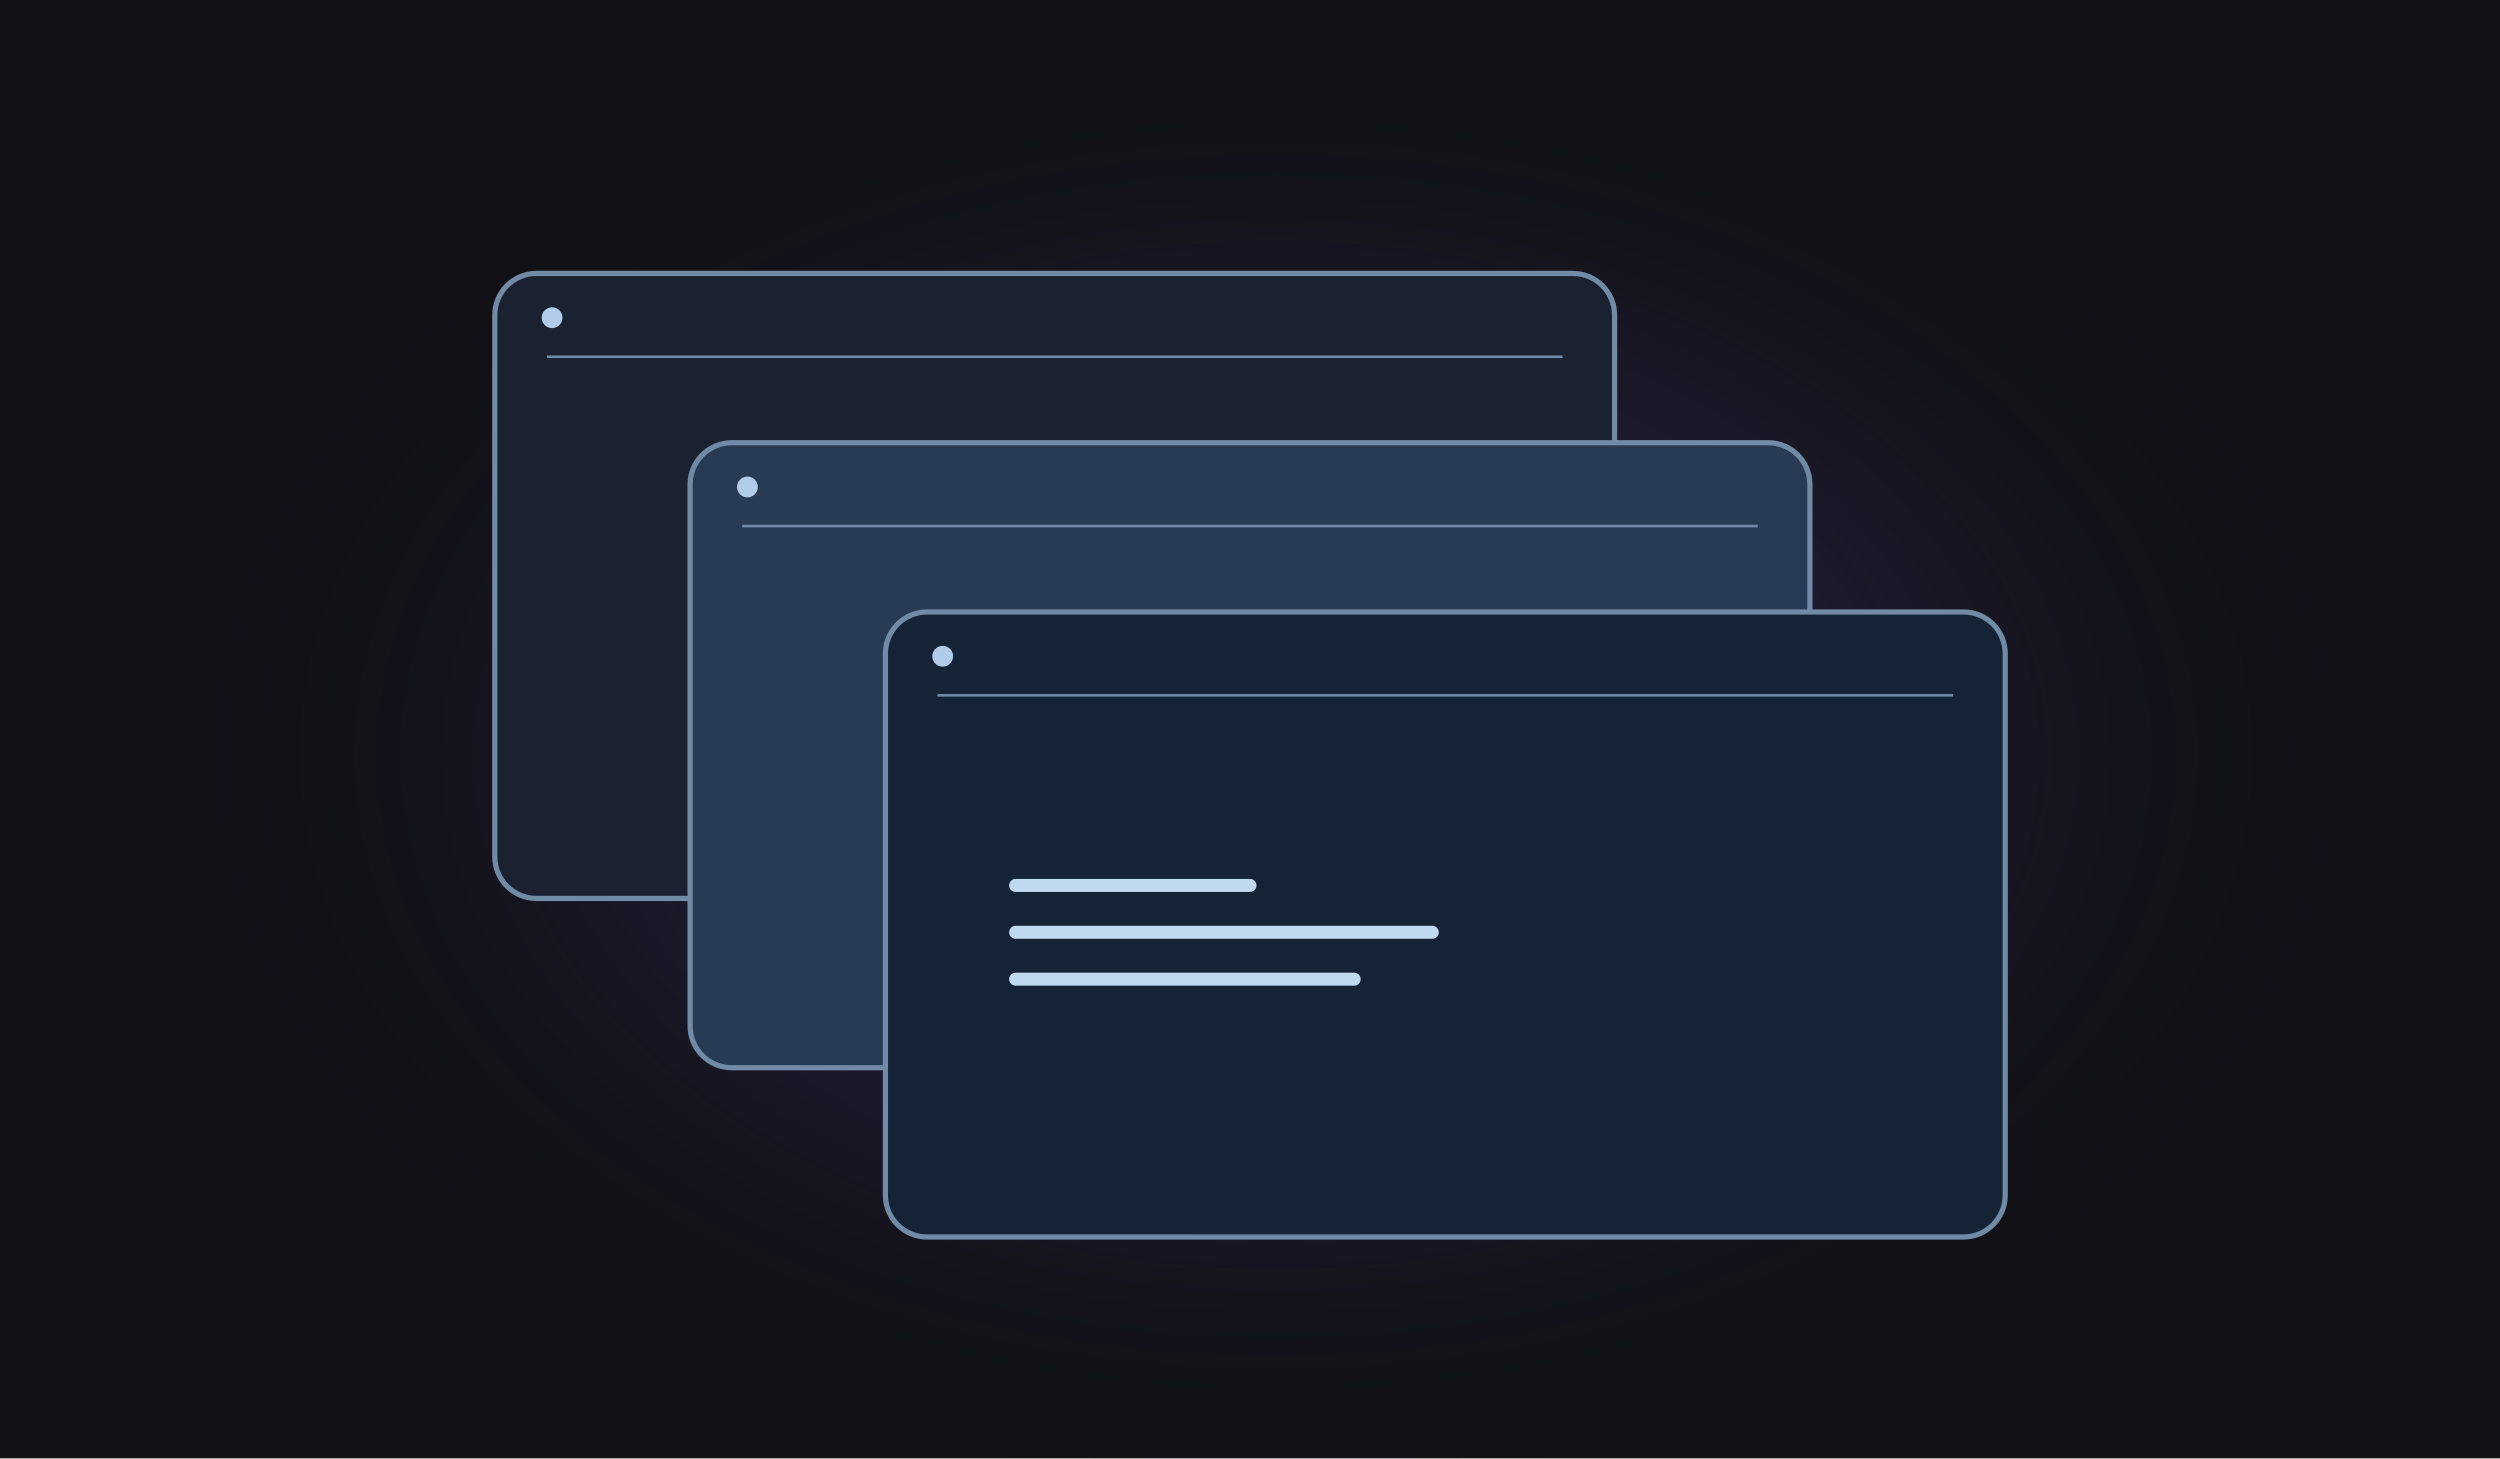
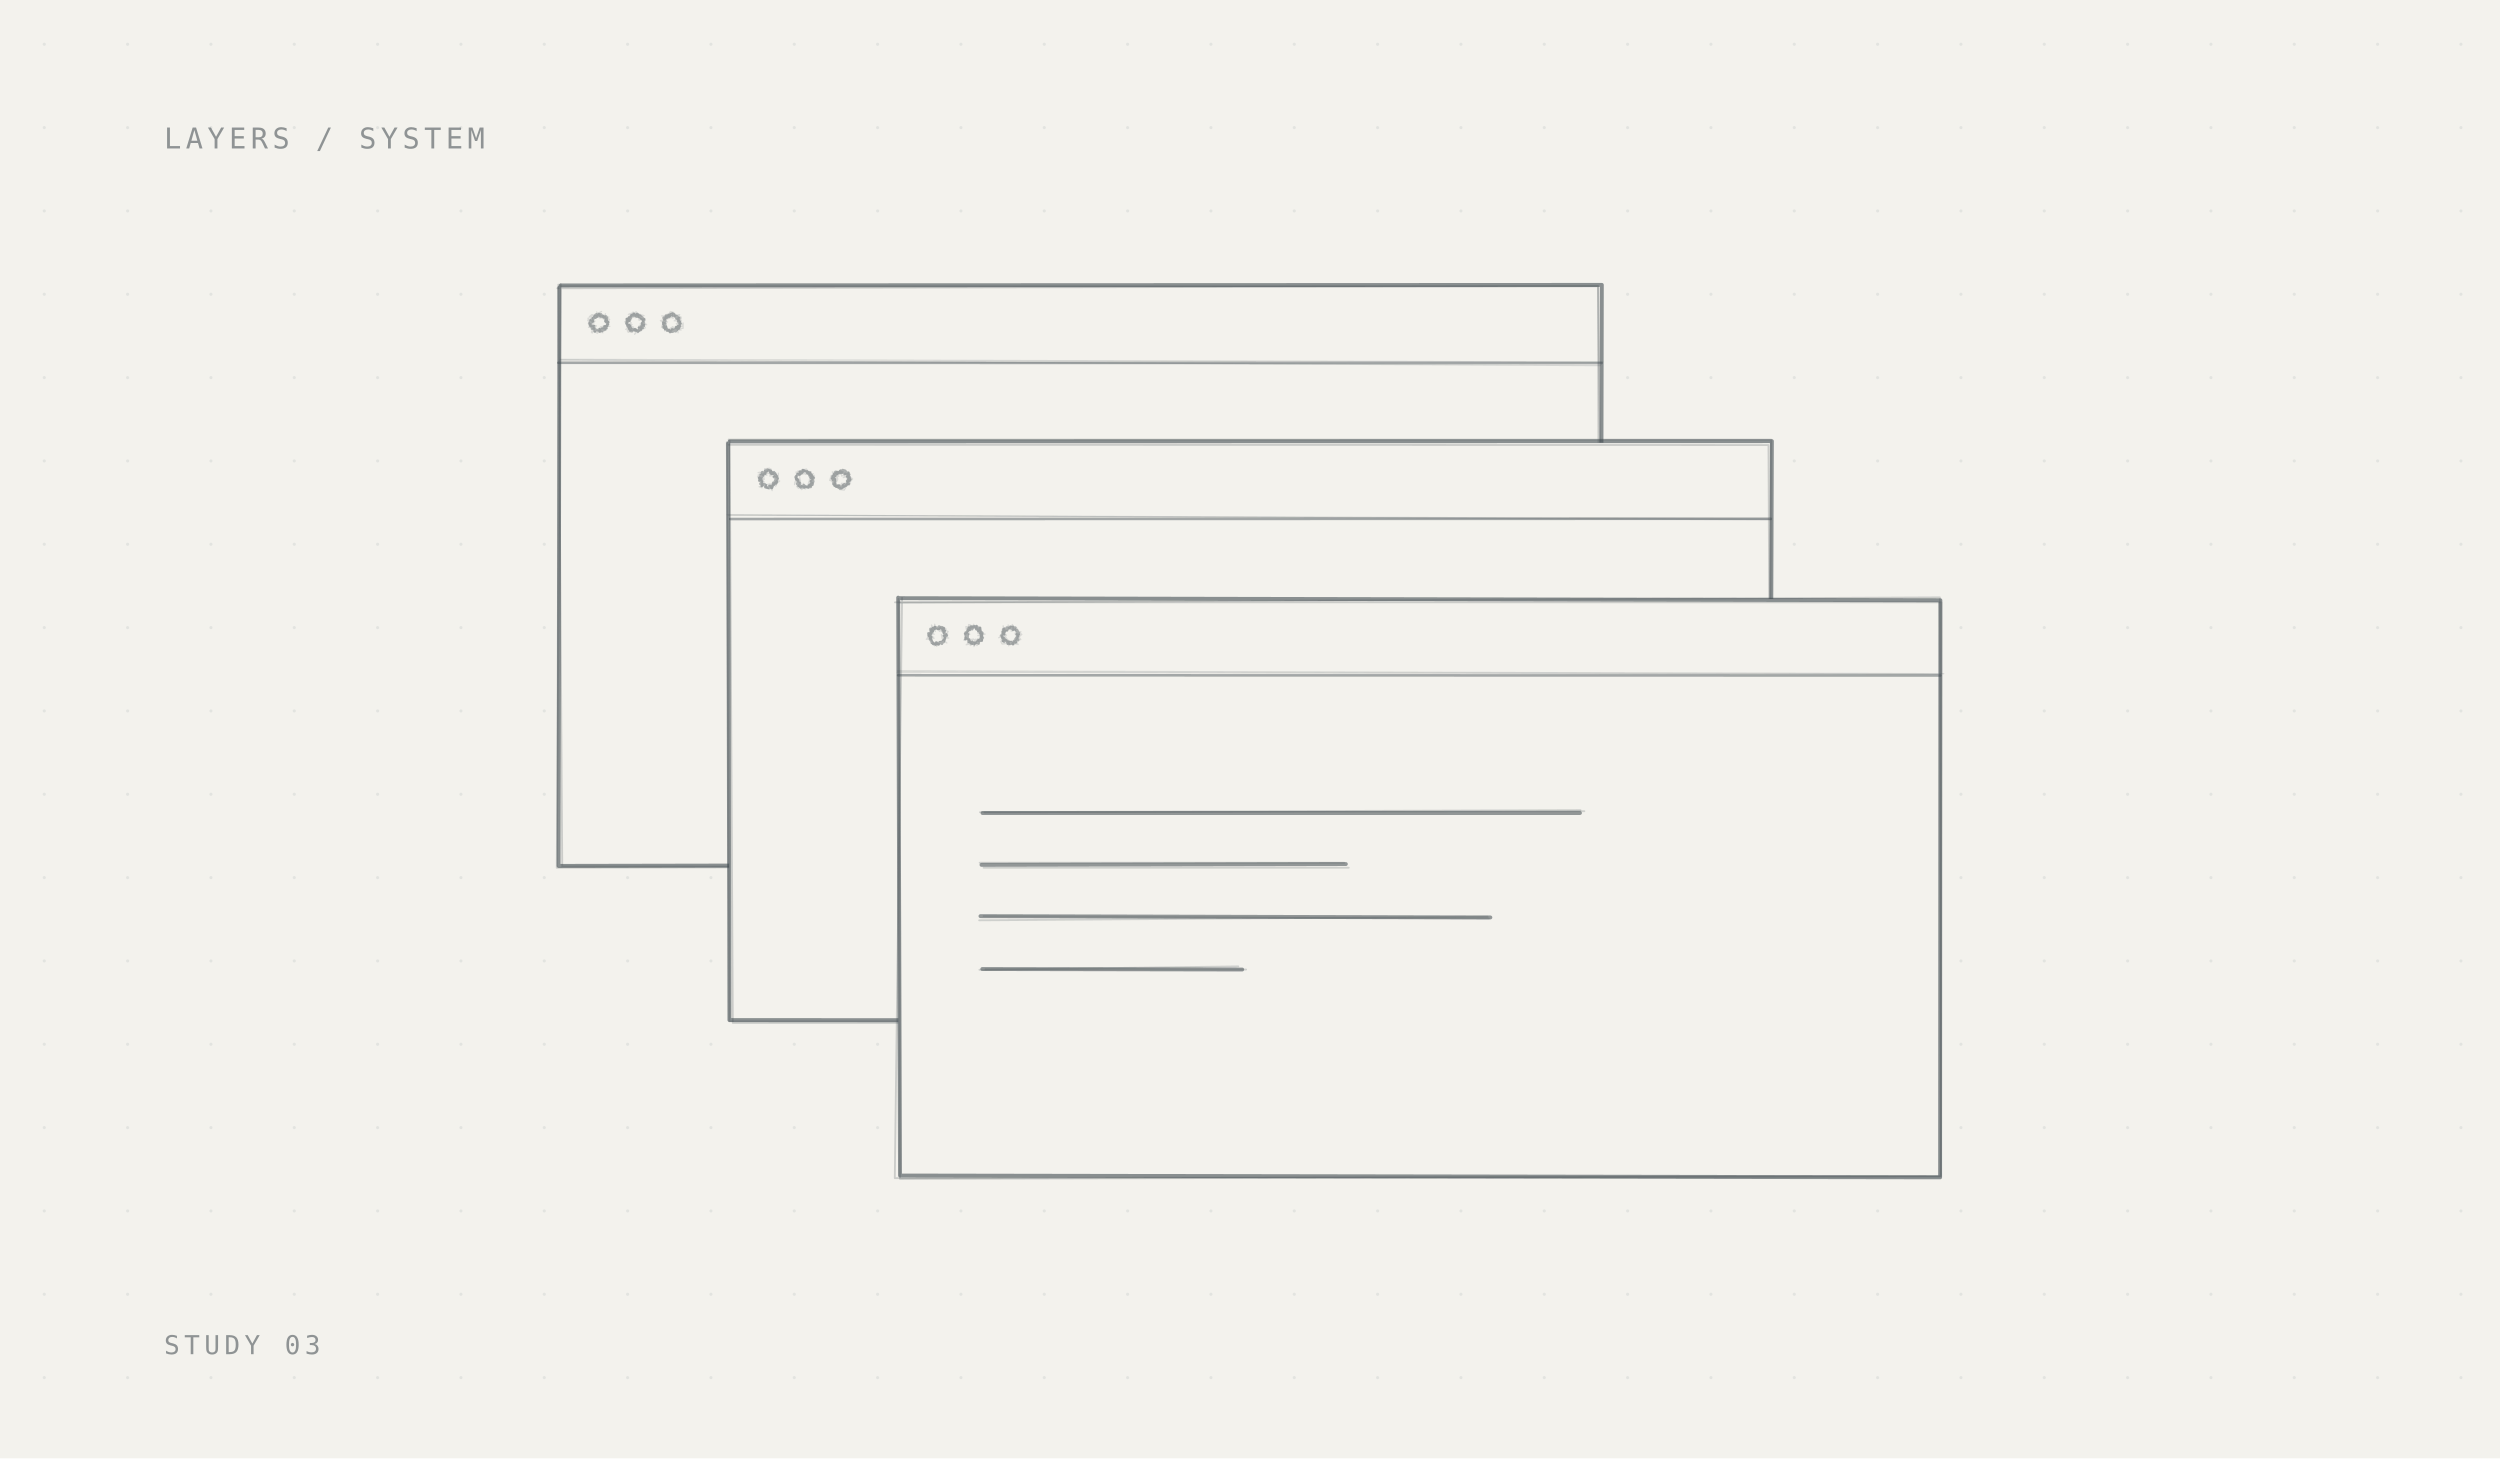
<svg xmlns="http://www.w3.org/2000/svg" width="960" height="560" viewBox="0 0 960 560" role="img">
-   <defs>
-     <radialGradient id="glow">
-       <stop stop-color="#7961dd" stop-opacity=".5" />
-       <stop offset="1" stop-color="#17141f" stop-opacity="0" />
-     </radialGradient>
-     <linearGradient id="face" x2=".8" y2="1">
-       <stop stop-color="#c2b1ff" />
-       <stop offset=".5" stop-color="#8e6af0" />
-       <stop offset="1" stop-color="#432170" />
-     </linearGradient>
-     <linearGradient id="side" x2="1" y2="1">
-       <stop stop-color="#7b60df" />
-       <stop offset="1" stop-color="#21162d" />
-     </linearGradient>
-     <linearGradient id="line">
-       <stop stop-color="#c8b8ff" />
-       <stop offset="1" stop-color="#67517a" />
-     </linearGradient>
-   </defs>
-   <rect width="960" height="560" fill="#111116" />
-   <ellipse cx="490" cy="290" rx="420" ry="280" fill="url(#glow)" />
-   <rect x="190" y="105" width="430" height="240" rx="16" fill="#1a2232" stroke="#718ba6" stroke-width="2" />
-   <path d="M210 137H600" stroke="#718ba6" />
-   <circle cx="212" cy="122" r="4" fill="#b1cce8" />
-   <rect x="265" y="170" width="430" height="240" rx="16" fill="#283b55" stroke="#718ba6" stroke-width="2" />
-   <path d="M285 202H675" stroke="#718ba6" />
-   <circle cx="287" cy="187" r="4" fill="#b1cce8" />
-   <rect x="340" y="235" width="430" height="240" rx="16" fill="#142335" stroke="#718ba6" stroke-width="2" />
-   <path d="M360 267H750" stroke="#718ba6" />
-   <circle cx="362" cy="252" r="4" fill="#b1cce8" />
-   <path d="M390 340h90m-90 18h160m-160 18h130" stroke="#c1d9ee" stroke-width="5" stroke-linecap="round" />
+   <rect width="960" height="560" fill="#f3f2ed" />
+   <path d="M17 17h.01 M49 17h.01 M81 17h.01 M113 17h.01 M145 17h.01 M177 17h.01 M209 17h.01 M241 17h.01 M273 17h.01 M305 17h.01 M337 17h.01 M369 17h.01 M401 17h.01 M433 17h.01 M465 17h.01 M497 17h.01 M529 17h.01 M561 17h.01 M593 17h.01 M625 17h.01 M657 17h.01 M689 17h.01 M721 17h.01 M753 17h.01 M785 17h.01 M817 17h.01 M849 17h.01 M881 17h.01 M913 17h.01 M945 17h.01 M17 49h.01 M49 49h.01 M81 49h.01 M113 49h.01 M145 49h.01 M177 49h.01 M209 49h.01 M241 49h.01 M273 49h.01 M305 49h.01 M337 49h.01 M369 49h.01 M401 49h.01 M433 49h.01 M465 49h.01 M497 49h.01 M529 49h.01 M561 49h.01 M593 49h.01 M625 49h.01 M657 49h.01 M689 49h.01 M721 49h.01 M753 49h.01 M785 49h.01 M817 49h.01 M849 49h.01 M881 49h.01 M913 49h.01 M945 49h.01 M17 81h.01 M49 81h.01 M81 81h.01 M113 81h.01 M145 81h.01 M177 81h.01 M209 81h.01 M241 81h.01 M273 81h.01 M305 81h.01 M337 81h.01 M369 81h.01 M401 81h.01 M433 81h.01 M465 81h.01 M497 81h.01 M529 81h.01 M561 81h.01 M593 81h.01 M625 81h.01 M657 81h.01 M689 81h.01 M721 81h.01 M753 81h.01 M785 81h.01 M817 81h.01 M849 81h.01 M881 81h.01 M913 81h.01 M945 81h.01 M17 113h.01 M49 113h.01 M81 113h.01 M113 113h.01 M145 113h.01 M177 113h.01 M209 113h.01 M241 113h.01 M273 113h.01 M305 113h.01 M337 113h.01 M369 113h.01 M401 113h.01 M433 113h.01 M465 113h.01 M497 113h.01 M529 113h.01 M561 113h.01 M593 113h.01 M625 113h.01 M657 113h.01 M689 113h.01 M721 113h.01 M753 113h.01 M785 113h.01 M817 113h.01 M849 113h.01 M881 113h.01 M913 113h.01 M945 113h.01 M17 145h.01 M49 145h.01 M81 145h.01 M113 145h.01 M145 145h.01 M177 145h.01 M209 145h.01 M241 145h.01 M273 145h.01 M305 145h.01 M337 145h.01 M369 145h.01 M401 145h.01 M433 145h.01 M465 145h.01 M497 145h.01 M529 145h.01 M561 145h.01 M593 145h.01 M625 145h.01 M657 145h.01 M689 145h.01 M721 145h.01 M753 145h.01 M785 145h.01 M817 145h.01 M849 145h.01 M881 145h.01 M913 145h.01 M945 145h.01 M17 177h.01 M49 177h.01 M81 177h.01 M113 177h.01 M145 177h.01 M177 177h.01 M209 177h.01 M241 177h.01 M273 177h.01 M305 177h.01 M337 177h.01 M369 177h.01 M401 177h.01 M433 177h.01 M465 177h.01 M497 177h.01 M529 177h.01 M561 177h.01 M593 177h.01 M625 177h.01 M657 177h.01 M689 177h.01 M721 177h.01 M753 177h.01 M785 177h.01 M817 177h.01 M849 177h.01 M881 177h.01 M913 177h.01 M945 177h.01 M17 209h.01 M49 209h.01 M81 209h.01 M113 209h.01 M145 209h.01 M177 209h.01 M209 209h.01 M241 209h.01 M273 209h.01 M305 209h.01 M337 209h.01 M369 209h.01 M401 209h.01 M433 209h.01 M465 209h.01 M497 209h.01 M529 209h.01 M561 209h.01 M593 209h.01 M625 209h.01 M657 209h.01 M689 209h.01 M721 209h.01 M753 209h.01 M785 209h.01 M817 209h.01 M849 209h.01 M881 209h.01 M913 209h.01 M945 209h.01 M17 241h.01 M49 241h.01 M81 241h.01 M113 241h.01 M145 241h.01 M177 241h.01 M209 241h.01 M241 241h.01 M273 241h.01 M305 241h.01 M337 241h.01 M369 241h.01 M401 241h.01 M433 241h.01 M465 241h.01 M497 241h.01 M529 241h.01 M561 241h.01 M593 241h.01 M625 241h.01 M657 241h.01 M689 241h.01 M721 241h.01 M753 241h.01 M785 241h.01 M817 241h.01 M849 241h.01 M881 241h.01 M913 241h.01 M945 241h.01 M17 273h.01 M49 273h.01 M81 273h.01 M113 273h.01 M145 273h.01 M177 273h.01 M209 273h.01 M241 273h.01 M273 273h.01 M305 273h.01 M337 273h.01 M369 273h.01 M401 273h.01 M433 273h.01 M465 273h.01 M497 273h.01 M529 273h.01 M561 273h.01 M593 273h.01 M625 273h.01 M657 273h.01 M689 273h.01 M721 273h.01 M753 273h.01 M785 273h.01 M817 273h.01 M849 273h.01 M881 273h.01 M913 273h.01 M945 273h.01 M17 305h.01 M49 305h.01 M81 305h.01 M113 305h.01 M145 305h.01 M177 305h.01 M209 305h.01 M241 305h.01 M273 305h.01 M305 305h.01 M337 305h.01 M369 305h.01 M401 305h.01 M433 305h.01 M465 305h.01 M497 305h.01 M529 305h.01 M561 305h.01 M593 305h.01 M625 305h.01 M657 305h.01 M689 305h.01 M721 305h.01 M753 305h.01 M785 305h.01 M817 305h.01 M849 305h.01 M881 305h.01 M913 305h.01 M945 305h.01 M17 337h.01 M49 337h.01 M81 337h.01 M113 337h.01 M145 337h.01 M177 337h.01 M209 337h.01 M241 337h.01 M273 337h.01 M305 337h.01 M337 337h.01 M369 337h.01 M401 337h.01 M433 337h.01 M465 337h.01 M497 337h.01 M529 337h.01 M561 337h.01 M593 337h.01 M625 337h.01 M657 337h.01 M689 337h.01 M721 337h.01 M753 337h.01 M785 337h.01 M817 337h.01 M849 337h.01 M881 337h.01 M913 337h.01 M945 337h.01 M17 369h.01 M49 369h.01 M81 369h.01 M113 369h.01 M145 369h.01 M177 369h.01 M209 369h.01 M241 369h.01 M273 369h.01 M305 369h.01 M337 369h.01 M369 369h.01 M401 369h.01 M433 369h.01 M465 369h.01 M497 369h.01 M529 369h.01 M561 369h.01 M593 369h.01 M625 369h.01 M657 369h.01 M689 369h.01 M721 369h.01 M753 369h.01 M785 369h.01 M817 369h.01 M849 369h.01 M881 369h.01 M913 369h.01 M945 369h.01 M17 401h.01 M49 401h.01 M81 401h.01 M113 401h.01 M145 401h.01 M177 401h.01 M209 401h.01 M241 401h.01 M273 401h.01 M305 401h.01 M337 401h.01 M369 401h.01 M401 401h.01 M433 401h.01 M465 401h.01 M497 401h.01 M529 401h.01 M561 401h.01 M593 401h.01 M625 401h.01 M657 401h.01 M689 401h.01 M721 401h.01 M753 401h.01 M785 401h.01 M817 401h.01 M849 401h.01 M881 401h.01 M913 401h.01 M945 401h.01 M17 433h.01 M49 433h.01 M81 433h.01 M113 433h.01 M145 433h.01 M177 433h.01 M209 433h.01 M241 433h.01 M273 433h.01 M305 433h.01 M337 433h.01 M369 433h.01 M401 433h.01 M433 433h.01 M465 433h.01 M497 433h.01 M529 433h.01 M561 433h.01 M593 433h.01 M625 433h.01 M657 433h.01 M689 433h.01 M721 433h.01 M753 433h.01 M785 433h.01 M817 433h.01 M849 433h.01 M881 433h.01 M913 433h.01 M945 433h.01 M17 465h.01 M49 465h.01 M81 465h.01 M113 465h.01 M145 465h.01 M177 465h.01 M209 465h.01 M241 465h.01 M273 465h.01 M305 465h.01 M337 465h.01 M369 465h.01 M401 465h.01 M433 465h.01 M465 465h.01 M497 465h.01 M529 465h.01 M561 465h.01 M593 465h.01 M625 465h.01 M657 465h.01 M689 465h.01 M721 465h.01 M753 465h.01 M785 465h.01 M817 465h.01 M849 465h.01 M881 465h.01 M913 465h.01 M945 465h.01 M17 497h.01 M49 497h.01 M81 497h.01 M113 497h.01 M145 497h.01 M177 497h.01 M209 497h.01 M241 497h.01 M273 497h.01 M305 497h.01 M337 497h.01 M369 497h.01 M401 497h.01 M433 497h.01 M465 497h.01 M497 497h.01 M529 497h.01 M561 497h.01 M593 497h.01 M625 497h.01 M657 497h.01 M689 497h.01 M721 497h.01 M753 497h.01 M785 497h.01 M817 497h.01 M849 497h.01 M881 497h.01 M913 497h.01 M945 497h.01 M17 529h.01 M49 529h.01 M81 529h.01 M113 529h.01 M145 529h.01 M177 529h.01 M209 529h.01 M241 529h.01 M273 529h.01 M305 529h.01 M337 529h.01 M369 529h.01 M401 529h.01 M433 529h.01 M465 529h.01 M497 529h.01 M529 529h.01 M561 529h.01 M593 529h.01 M625 529h.01 M657 529h.01 M689 529h.01 M721 529h.01 M753 529h.01 M785 529h.01 M817 529h.01 M849 529h.01 M881 529h.01 M913 529h.01 M945 529h.01" fill="none" stroke="#68767d" stroke-width="1.2" stroke-linecap="round" opacity=".12" />
+   <text x="63" y="57" font-family="monospace" font-size="11" fill="#424c51" opacity="0.57" letter-spacing="1.7">LAYERS / SYSTEM</text>
+   <rect x="215" y="110" width="400" height="222" fill="#f3f2ed" />
+   <polyline points="215.3,109.6 615.1,109.4 614.6,331.7 214.5,332.5 214.8,110.4" fill="none" stroke="#424c51" stroke-width="1.50" opacity="0.60" stroke-linecap="round" stroke-linejoin="round" />
+   <polyline points="214.0,110.7 613.6,109.9 614.3,332.5 213.8,333.2 215.3,109.1" fill="none" stroke="#424c51" stroke-width="0.72" opacity="0.23" stroke-linecap="round" stroke-linejoin="round" />
+   <polyline points="214.7,109.9 613.7,109.9 616.1,333.0 215.9,332.7 214.4,109.3" fill="none" stroke="#424c51" stroke-width="0.72" opacity="0.23" stroke-linecap="round" stroke-linejoin="round" />
+   <polyline points="214.4,139.3 615.0,139.4" fill="none" stroke="#424c51" stroke-width="1.00" opacity="0.45" stroke-linecap="round" stroke-linejoin="round" />
+   <polyline points="214.8,138.3 614.5,140.4" fill="none" stroke="#424c51" stroke-width="0.48" opacity="0.17" stroke-linecap="round" stroke-linejoin="round" />
+   <polyline points="215.2,138.0 615.5,139.0" fill="none" stroke="#424c51" stroke-width="0.48" opacity="0.17" stroke-linecap="round" stroke-linejoin="round" />
+   <polyline points="232.9,123.6 233.6,123.7 233.3,124.3 233.1,125.0 233.4,124.5 233.1,125.2 232.1,125.3 232.3,125.9 232.9,126.0 232.5,125.4 232.1,126.7 232.3,126.5 232.3,126.2 231.2,126.2 230.9,126.8 231.4,127.0 231.3,127.1 230.6,126.6 230.3,127.3 230.3,126.7 230.3,127.1 230.2,126.4 229.9,126.8 229.5,126.8 228.7,126.6 228.4,127.3 228.3,126.2 228.1,126.0 228.0,126.2 227.5,125.7 227.9,125.8 227.3,126.2 228.1,125.2 227.4,125.6 227.3,125.6 227.1,125.0 226.8,125.3 227.0,125.2 226.6,124.8 226.4,124.1 227.2,123.7 226.7,123.3 226.8,124.0 226.9,122.8 227.7,123.4 227.2,123.4 227.8,122.6 227.5,122.4 227.7,122.1 228.0,122.2 228.0,122.1 228.4,121.3 228.6,122.0 229.0,121.4 228.7,120.9 229.3,121.6 229.0,120.7 228.9,121.1 230.0,120.8 229.4,121.1 230.0,120.6 230.6,121.5 230.7,121.3 230.3,121.3 230.8,120.7 231.0,121.5 231.7,121.6 231.9,121.9 231.4,121.2 232.5,122.0 232.7,122.4 232.7,121.5 232.9,121.7 232.9,122.7 232.7,122.4 232.5,123.4 233.0,123.3 232.6,123.2 233.0,123.0 232.6,123.3 232.8,123.6" fill="none" stroke="#424c51" stroke-width="1.00" opacity="0.40" stroke-linecap="round" stroke-linejoin="round" />
+   <polyline points="232.2,123.3 233.1,124.7 233.9,124.5 231.8,125.4 234.2,125.3 232.7,125.2 232.8,126.8 231.4,125.8 231.3,125.9 233.0,126.3 230.7,126.2 230.6,125.5 232.2,125.2 232.2,125.5 231.3,125.6 230.1,126.1 230.6,126.9 231.5,127.8 231.2,127.4 230.9,127.2 228.8,127.2 230.9,127.7 229.1,127.5 230.6,126.5 229.4,128.0 227.6,126.9 228.8,125.4 227.4,127.9 227.9,125.6 227.1,127.6 229.0,125.1 227.7,124.8 227.0,124.9 225.9,124.2 227.9,124.8 227.8,124.6 227.9,125.2 226.0,125.7 228.5,123.3 225.7,123.0 226.7,124.4 228.1,123.7 226.2,124.9 225.8,122.2 228.1,124.0 227.3,121.7 226.2,121.8 227.9,120.9 226.4,121.5 227.3,120.8 229.2,121.3 229.0,122.2 228.1,122.0 227.8,121.1 228.3,121.4 230.0,121.1 230.4,119.9 230.5,122.2 228.9,121.3 231.0,119.6 229.5,120.3 229.1,119.8 229.7,121.8 229.4,121.4 232.2,121.2 230.9,122.0 232.3,122.8 232.5,120.5 231.6,122.2 233.3,122.2 233.6,121.9 232.4,122.5 233.8,121.7 233.4,122.1 234.1,122.7 232.9,124.3 233.7,123.9 233.4,122.3 232.8,123.6 231.8,122.3 233.5,123.5" fill="none" stroke="#424c51" stroke-width="0.48" opacity="0.15" stroke-linecap="round" stroke-linejoin="round" />
+   <polyline points="246.6,124.1 247.3,124.7 246.6,124.6 246.9,124.2 247.2,125.1 246.3,125.1 246.2,125.5 246.6,125.0 246.8,125.9 246.0,126.0 246.1,126.7 245.4,125.8 246.1,126.7 245.1,127.0 245.7,126.5 245.0,127.3 245.1,127.0 244.9,127.1 244.1,126.8 244.6,126.9 244.0,126.9 244.2,126.6 243.0,126.7 243.9,126.4 243.5,126.8 242.6,126.4 242.7,127.2 242.1,127.1 242.1,126.6 242.5,126.3 242.1,125.9 241.7,126.4 241.4,125.5 242.0,125.3 241.6,124.8 241.0,125.1 241.1,125.3 240.7,124.3 240.6,124.1 240.9,123.8 240.5,124.2 240.7,123.6 241.0,123.5 240.7,123.0 240.7,122.5 241.7,123.2 241.5,122.8 242.0,122.7 241.3,122.4 241.6,121.9 242.0,122.3 242.3,122.1 242.4,121.1 242.9,120.9 242.3,121.2 243.3,121.2 243.0,121.4 243.3,121.1 243.5,120.8 243.3,121.4 243.4,120.5 244.4,121.5 244.6,120.6 244.8,120.6 244.8,121.4 245.2,121.7 245.2,121.0 245.9,121.9 245.7,121.2 246.5,121.9 245.9,121.9 246.6,122.5 246.0,122.2 246.7,122.0 247.0,122.7 246.9,122.3 247.4,122.6 246.9,123.1 247.0,123.2 247.1,124.2 246.7,124.4" fill="none" stroke="#424c51" stroke-width="1.00" opacity="0.40" stroke-linecap="round" stroke-linejoin="round" />
+   <polyline points="247.6,125.5 246.6,124.6 246.6,123.8 246.5,123.6 246.6,124.9 246.5,126.6 247.8,125.9 246.9,124.5 245.8,126.0 245.5,125.0 245.0,125.9 246.5,125.9 245.5,125.8 246.5,125.9 244.9,127.8 243.8,126.8 245.0,126.8 245.1,126.3 243.9,128.0 243.7,128.4 244.3,127.7 243.7,127.1 242.9,125.5 241.9,126.9 244.5,126.6 241.8,125.3 241.5,127.6 241.2,127.6 241.0,127.1 243.3,125.6 240.8,124.7 240.9,127.1 241.8,125.3 240.3,126.5 242.7,124.6 240.6,124.6 240.6,123.6 241.8,125.8 240.7,123.0 241.2,124.9 242.4,124.0 242.4,124.0 241.6,123.3 239.9,123.6 242.0,122.8 240.7,122.5 241.8,122.2 240.4,122.4 242.0,121.5 241.4,121.5 240.8,123.1 242.3,121.7 243.5,120.3 241.3,120.7 242.7,120.2 243.1,119.8 243.5,121.1 244.3,119.7 242.2,121.2 245.1,120.7 245.0,120.7 243.9,121.5 244.6,120.0 243.8,121.7 244.5,121.0 245.4,121.6 243.9,122.0 244.5,120.4 246.3,121.4 247.3,121.2 245.1,120.5 245.4,123.0 247.4,122.4 247.4,123.5 247.7,123.1 247.8,123.1 245.6,122.0 248.3,124.7 245.8,124.4 246.4,123.9 246.7,122.9" fill="none" stroke="#424c51" stroke-width="0.48" opacity="0.15" stroke-linecap="round" stroke-linejoin="round" />
+   <polyline points="261.3,124.2 261.2,124.3 261.0,125.0 261.0,125.3 260.9,125.3 261.1,125.1 260.4,125.2 261.0,125.1 260.6,126.2 260.3,126.2 259.6,125.6 259.7,125.9 259.9,126.7 259.3,126.4 259.5,127.2 259.0,127.1 258.5,126.6 258.7,126.7 258.5,127.2 258.3,127.4 258.1,126.5 257.8,127.4 257.0,126.9 257.3,127.4 256.5,126.7 256.7,127.0 257.0,126.8 256.2,127.0 256.5,126.7 255.7,126.3 255.4,126.4 255.9,126.3 255.6,125.4 254.9,125.2 254.8,125.8 255.7,125.3 254.9,125.3 255.5,124.4 254.9,124.2 254.7,124.4 254.7,123.9 255.5,123.2 254.7,123.9 255.2,123.1 254.9,123.6 255.5,123.3 254.8,122.1 255.8,121.9 255.3,122.5 256.1,121.7 256.2,121.7 255.7,121.2 256.5,121.4 257.0,121.0 256.2,121.9 257.2,121.1 256.7,121.0 257.1,120.9 257.0,121.6 258.3,120.4 257.5,120.7 258.1,120.9 258.4,121.2 258.9,120.7 259.4,121.7 259.6,121.3 259.7,121.9 259.8,122.0 259.8,122.2 260.1,121.5 259.7,122.2 260.7,122.6 260.5,122.5 260.8,122.1 260.6,122.3 260.7,122.4 260.5,123.3 260.7,123.1 261.1,123.7 261.0,124.2 260.4,123.4" fill="none" stroke="#424c51" stroke-width="1.00" opacity="0.40" stroke-linecap="round" stroke-linejoin="round" />
+   <polyline points="261.3,125.4 262.2,125.3 262.3,124.0 262.3,126.1 261.1,126.1 260.3,124.2 259.7,124.2 261.5,126.8 260.8,124.7 259.6,125.4 261.2,126.6 260.2,126.9 261.1,125.9 258.6,126.3 258.0,126.8 259.8,125.8 260.4,127.8 260.0,125.4 257.3,127.2 257.6,126.7 258.9,125.7 257.4,126.6 256.9,126.7 256.2,126.9 258.4,125.4 257.7,127.3 257.3,128.0 255.9,125.2 255.3,127.1 255.1,125.0 255.4,125.6 255.1,125.5 255.9,126.4 254.7,124.4 254.6,125.0 254.0,125.7 254.4,124.6 255.0,126.1 254.6,124.0 256.3,123.6 255.1,124.3 253.6,123.1 255.8,122.6 254.1,123.1 255.1,124.2 254.0,123.4 255.7,121.9 256.3,122.0 254.1,121.3 256.9,121.5 255.1,122.9 257.3,122.1 257.3,120.1 257.2,121.2 256.1,120.9 256.6,121.4 258.5,122.2 258.1,120.3 256.1,120.7 258.8,120.0 257.5,119.6 258.4,120.1 257.1,119.9 257.5,121.2 259.3,121.6 258.8,120.4 259.0,121.1 261.0,120.8 260.0,122.9 261.2,121.6 258.9,123.2 261.7,123.2 261.1,123.6 261.5,121.7 261.6,122.1 261.0,123.8 260.2,122.7 261.9,124.5 260.5,123.2 260.6,122.7 261.2,124.8" fill="none" stroke="#424c51" stroke-width="0.48" opacity="0.15" stroke-linecap="round" stroke-linejoin="round" />
+   <rect x="280" y="170" width="400" height="222" fill="#f3f2ed" />
+   <polyline points="280.2,169.5 680.4,169.4 679.6,392.0 280.1,391.7 279.6,170.3" fill="none" stroke="#424c51" stroke-width="1.50" opacity="0.60" stroke-linecap="round" stroke-linejoin="round" />
+   <polyline points="279.8,168.8 680.1,168.8 679.3,392.8 281.4,392.8 280.2,168.9" fill="none" stroke="#424c51" stroke-width="0.72" opacity="0.23" stroke-linecap="round" stroke-linejoin="round" />
+   <polyline points="279.8,170.8 679.1,170.9 680.1,392.2 280.1,392.2 279.1,169.8" fill="none" stroke="#424c51" stroke-width="0.72" opacity="0.23" stroke-linecap="round" stroke-linejoin="round" />
+   <polyline points="280.4,199.3 680.0,199.2" fill="none" stroke="#424c51" stroke-width="1.00" opacity="0.45" stroke-linecap="round" stroke-linejoin="round" />
+   <polyline points="279.8,197.8 679.0,199.2" fill="none" stroke="#424c51" stroke-width="0.48" opacity="0.17" stroke-linecap="round" stroke-linejoin="round" />
+   <polyline points="279.2,197.7 680.2,199.6" fill="none" stroke="#424c51" stroke-width="0.48" opacity="0.17" stroke-linecap="round" stroke-linejoin="round" />
+   <polyline points="297.8,184.2 298.6,183.7 297.6,184.7 298.1,184.7 298.3,185.0 298.0,185.7 297.1,185.4 297.8,185.1 296.9,185.4 297.1,185.8 297.1,186.2 297.0,185.7 296.8,186.2 296.6,186.8 296.6,186.9 296.5,186.8 296.4,187.4 296.0,186.6 295.9,187.2 295.4,186.6 295.2,186.9 295.2,187.2 295.0,187.4 294.7,187.2 294.6,187.3 293.9,187.1 294.1,186.3 293.7,186.0 293.2,185.9 292.5,186.6 292.9,185.9 292.7,186.4 292.2,185.6 292.0,185.8 292.2,185.9 292.6,184.9 291.6,184.6 291.7,184.3 292.1,184.2 292.4,184.3 291.9,183.5 291.5,183.5 291.6,183.9 292.1,182.7 292.1,183.3 292.5,183.3 292.3,182.6 292.1,182.4 292.8,182.4 293.0,182.6 293.0,182.4 292.6,181.4 292.8,181.3 293.8,181.9 293.9,180.9 293.9,181.6 294.0,181.1 293.8,180.8 294.3,180.6 294.8,180.4 294.7,180.9 294.9,180.5 296.0,180.8 296.1,181.5 296.3,181.2 296.4,181.8 295.8,181.4 296.2,181.9 296.9,181.9 296.7,181.9 297.2,181.3 297.3,181.9 297.6,181.7 298.0,182.7 297.9,182.2 297.2,183.2 298.3,182.9 298.1,183.6 297.8,183.5 298.0,184.1 298.4,184.1" fill="none" stroke="#424c51" stroke-width="1.00" opacity="0.40" stroke-linecap="round" stroke-linejoin="round" />
+   <polyline points="298.7,184.6 298.0,185.7 299.4,184.7 298.7,184.7 299.2,184.9 296.7,186.6 298.2,184.5 297.1,186.1 298.1,186.4 297.8,186.7 297.1,185.6 295.5,187.8 298.2,185.2 296.6,186.5 296.3,187.8 296.9,186.9 295.5,186.7 295.8,185.9 296.4,185.7 296.5,188.4 295.5,185.8 294.2,186.2 294.0,186.2 294.3,187.0 295.6,187.9 293.0,186.5 292.7,185.3 292.3,186.8 293.0,185.2 293.0,185.1 293.1,184.8 292.6,187.3 291.5,186.9 292.5,186.8 292.5,184.9 293.5,184.0 291.4,183.7 293.5,185.1 292.3,184.6 291.6,184.3 291.4,184.5 292.0,183.4 291.9,184.3 291.1,182.4 293.0,182.0 293.4,183.8 290.9,183.1 292.1,181.7 291.1,181.5 291.8,181.3 293.3,183.0 293.8,181.9 294.5,182.5 293.7,182.3 295.1,180.3 292.9,182.2 295.4,181.7 295.5,179.8 293.6,180.0 293.9,181.6 295.9,181.9 296.2,181.8 295.6,180.8 296.8,182.0 296.8,182.2 296.2,182.6 296.2,180.7 296.0,180.0 295.7,182.9 295.6,181.0 296.6,183.0 298.7,182.8 297.3,181.7 296.3,181.0 297.4,182.8 298.8,183.8 298.9,181.7 298.8,184.4 298.4,184.3 298.4,185.2 297.2,185.4" fill="none" stroke="#424c51" stroke-width="0.48" opacity="0.15" stroke-linecap="round" stroke-linejoin="round" />
+   <polyline points="311.9,183.5 312.2,184.6 311.4,184.8 311.5,184.7 311.8,185.5 312.3,184.8 312.0,185.7 311.9,186.1 311.6,185.9 311.0,186.3 311.2,186.2 311.5,185.7 311.3,187.0 310.9,186.2 310.3,187.0 310.7,186.4 310.5,187.2 309.7,187.0 309.5,186.9 309.0,187.0 308.9,186.5 308.9,186.5 308.8,187.2 308.7,186.3 308.6,187.1 307.7,186.7 307.9,187.1 307.3,187.1 307.5,186.7 306.6,186.5 307.1,186.5 307.2,185.6 307.1,185.3 306.1,185.7 306.7,185.4 306.4,185.0 306.3,185.0 306.3,184.9 306.5,184.4 305.8,184.1 306.0,183.8 306.1,183.9 305.7,183.7 305.5,183.2 305.7,183.0 305.7,182.9 306.6,182.1 306.3,182.0 306.2,182.5 306.3,182.3 307.2,182.2 307.3,181.1 307.1,181.2 307.8,181.4 307.8,181.7 308.4,180.9 308.1,181.4 308.0,181.3 308.1,181.2 308.3,180.5 309.2,180.9 309.3,180.9 309.9,181.0 310.0,181.2 310.0,181.6 310.3,181.8 309.9,181.1 310.7,181.7 311.0,181.4 310.8,181.5 310.6,181.3 310.8,182.4 311.4,182.0 311.8,182.7 311.3,183.2 311.2,183.3 312.0,183.0 311.4,183.6 311.4,183.6 312.5,183.5 312.3,183.8" fill="none" stroke="#424c51" stroke-width="1.00" opacity="0.40" stroke-linecap="round" stroke-linejoin="round" />
+   <polyline points="312.4,183.4 311.4,183.8 310.8,184.0 311.3,186.2 312.0,185.5 311.5,185.1 310.8,185.6 311.6,184.6 310.8,184.5 309.9,187.2 312.3,186.3 312.1,185.2 310.3,187.4 309.2,186.5 309.0,187.2 309.2,187.8 309.1,187.7 311.0,186.0 308.9,186.9 307.8,186.5 308.6,185.6 308.2,186.0 307.4,187.5 307.8,188.0 309.2,186.8 306.6,186.8 307.5,186.7 306.7,187.0 305.9,186.1 306.6,187.5 305.9,186.8 306.4,187.3 307.1,185.2 305.4,184.2 307.0,183.9 306.8,183.8 305.6,184.3 305.1,186.1 305.2,185.3 306.1,183.2 306.5,185.2 305.8,182.4 305.5,184.0 307.4,184.6 307.2,184.1 306.9,181.5 307.5,182.0 305.8,181.8 307.0,181.2 306.5,182.2 307.6,181.1 305.6,181.3 307.4,181.3 308.0,181.3 306.3,180.9 308.2,180.7 309.5,181.8 307.3,182.2 308.9,181.0 310.2,181.3 309.4,182.2 307.8,180.5 309.7,180.1 310.8,181.8 308.5,180.4 309.2,182.1 310.3,182.1 311.5,181.2 310.8,182.5 310.5,183.0 312.1,182.8 310.3,181.5 310.9,181.8 312.1,183.9 312.6,182.5 312.5,182.9 310.7,183.1 312.3,181.9 311.3,182.4 311.6,184.7 312.7,182.8" fill="none" stroke="#424c51" stroke-width="0.48" opacity="0.15" stroke-linecap="round" stroke-linejoin="round" />
+   <polyline points="326.5,184.1 326.1,184.6 325.8,183.9 325.7,184.2 325.8,184.9 325.3,184.6 325.9,185.8 325.2,185.9 325.4,185.6 325.0,186.1 325.5,186.0 324.5,186.2 324.2,186.0 324.2,186.4 324.9,186.5 323.8,186.3 323.4,186.8 324.2,186.8 323.1,187.5 323.5,187.3 322.5,187.5 322.8,187.5 322.0,187.3 322.7,187.3 321.6,186.5 322.3,186.5 322.0,186.7 321.3,186.7 321.7,186.9 321.2,186.9 320.3,186.3 320.4,186.1 320.6,185.5 320.8,186.0 320.1,185.9 320.3,184.7 320.7,184.7 319.9,184.4 320.1,184.6 320.6,184.1 320.4,183.8 320.0,184.0 319.5,183.7 320.1,183.7 320.1,182.5 319.7,182.9 320.7,182.8 320.3,182.0 320.9,182.0 320.5,182.5 320.9,182.2 321.5,182.0 321.6,181.3 320.8,181.2 321.2,181.5 321.8,181.7 321.9,181.3 322.8,181.6 322.4,181.3 322.8,180.7 322.7,180.8 322.7,181.3 323.6,180.5 323.4,181.5 323.9,180.6 324.6,180.8 324.8,181.3 325.0,181.3 324.3,182.0 325.1,181.5 324.7,181.9 325.8,181.5 325.5,182.6 326.1,182.2 325.3,183.0 326.0,183.1 326.0,183.0 326.2,183.6 326.2,183.1 325.8,183.4 326.3,184.5" fill="none" stroke="#424c51" stroke-width="1.00" opacity="0.40" stroke-linecap="round" stroke-linejoin="round" />
+   <polyline points="325.2,183.4 326.1,184.9 326.9,183.9 325.0,185.0 325.4,185.8 325.8,184.2 326.5,184.3 326.1,186.3 326.6,185.5 324.4,186.7 323.7,186.2 324.2,187.0 323.6,186.7 323.3,186.2 323.4,185.8 324.9,185.4 324.7,187.3 324.2,188.2 322.4,188.0 324.3,186.8 323.1,185.6 324.1,185.6 321.4,186.9 322.2,186.1 321.2,186.4 322.5,187.3 322.8,187.2 322.8,186.4 320.3,186.7 322.4,187.1 320.9,187.1 321.0,186.2 320.4,186.6 321.7,184.1 318.9,184.5 319.6,185.0 319.8,186.0 320.8,186.0 320.3,185.9 321.4,182.9 318.8,183.8 319.2,182.5 318.6,184.5 320.3,183.4 320.4,182.0 318.9,183.8 321.7,183.8 321.0,181.6 319.6,181.2 320.1,182.3 320.8,182.7 322.1,182.9 321.2,181.5 322.5,182.2 321.4,181.0 320.7,182.0 322.8,181.1 323.0,181.5 321.4,182.2 322.4,180.7 324.5,181.6 323.0,181.7 324.0,181.6 323.1,181.3 325.3,182.0 324.0,181.7 323.1,181.4 323.2,182.8 326.0,181.8 326.1,182.7 325.9,182.9 323.8,183.4 325.9,181.4 325.2,183.7 327.1,183.6 324.4,182.3 324.4,182.9 327.4,183.9 326.9,184.5 326.6,184.9 326.0,185.1" fill="none" stroke="#424c51" stroke-width="0.48" opacity="0.15" stroke-linecap="round" stroke-linejoin="round" />
+   <rect x="345" y="230" width="400" height="222" fill="#f3f2ed" />
+   <polyline points="345.5,229.7 745.1,230.5 745.0,452.1 345.6,451.4 344.9,229.5" fill="none" stroke="#424c51" stroke-width="1.50" opacity="0.60" stroke-linecap="round" stroke-linejoin="round" />
+   <polyline points="345.6,231.4 744.9,229.4 745.3,451.6 345.6,452.7 345.0,230.0" fill="none" stroke="#424c51" stroke-width="0.72" opacity="0.23" stroke-linecap="round" stroke-linejoin="round" />
+   <polyline points="343.7,231.3 745.5,231.3 745.2,451.8 343.6,452.4 346.4,229.6" fill="none" stroke="#424c51" stroke-width="0.72" opacity="0.23" stroke-linecap="round" stroke-linejoin="round" />
+   <polyline points="344.9,259.3 745.1,259.4" fill="none" stroke="#424c51" stroke-width="1.00" opacity="0.45" stroke-linecap="round" stroke-linejoin="round" />
+   <polyline points="344.5,258.1 744.1,258.9" fill="none" stroke="#424c51" stroke-width="0.48" opacity="0.17" stroke-linecap="round" stroke-linejoin="round" />
+   <polyline points="344.6,257.6 746.4,258.7" fill="none" stroke="#424c51" stroke-width="0.48" opacity="0.17" stroke-linecap="round" stroke-linejoin="round" />
+   <polyline points="362.7,244.0 363.5,244.1 363.3,244.0 363.1,244.2 362.9,244.5 362.8,245.3 362.6,245.9 362.1,246.1 362.2,246.0 362.8,245.4 362.3,246.6 361.6,246.6 361.9,246.7 361.1,246.7 361.6,247.0 361.7,247.2 361.0,246.6 360.4,247.4 360.7,247.1 360.1,247.3 359.5,246.7 359.8,247.3 359.6,247.2 359.3,247.5 359.6,246.9 358.9,247.3 358.3,247.2 358.3,246.8 357.8,246.8 357.7,245.8 357.5,246.0 357.2,245.5 357.1,245.5 357.4,245.1 357.5,245.9 357.4,244.9 357.1,245.4 357.6,244.6 357.0,244.5 356.6,244.0 356.7,243.4 356.5,243.2 356.6,244.0 357.5,243.2 357.3,243.7 357.3,243.1 357.7,243.0 357.4,242.0 358.1,241.9 357.3,241.5 358.2,242.4 358.0,242.3 358.1,242.1 358.2,241.2 358.9,241.3 358.4,241.7 359.6,241.2 359.2,241.4 358.9,240.8 359.3,240.9 360.3,241.6 359.7,241.0 360.6,241.5 360.6,241.1 360.6,240.6 361.6,241.3 361.0,240.8 361.9,240.9 362.1,241.6 362.5,241.2 362.0,241.9 362.4,242.1 362.8,242.2 362.0,242.4 362.7,242.5 362.3,242.4 362.6,242.5 362.4,243.0 363.2,243.5 362.5,244.1 363.4,243.8" fill="none" stroke="#424c51" stroke-width="1.00" opacity="0.40" stroke-linecap="round" stroke-linejoin="round" />
+   <polyline points="363.2,244.1 363.1,243.8 361.8,244.3 364.3,245.0 362.8,245.0 361.5,243.7 361.8,245.3 363.6,246.9 362.9,246.5 362.2,245.3 361.8,244.8 361.8,245.1 363.0,245.0 362.7,245.5 361.4,246.2 359.8,246.6 360.8,247.3 359.6,248.2 359.5,247.8 359.3,247.6 359.2,247.1 360.6,247.8 360.1,247.6 359.7,246.8 357.7,247.1 358.9,248.0 359.9,247.1 359.1,247.7 357.4,245.3 358.9,247.4 356.7,244.7 358.7,245.1 358.1,245.1 357.6,244.4 358.5,244.7 358.4,244.6 355.7,245.5 357.9,245.1 356.8,243.5 355.9,245.3 357.8,243.4 357.3,243.3 357.0,242.6 356.2,244.7 358.0,243.8 358.5,242.1 357.9,243.4 357.6,241.7 358.7,243.6 358.1,243.0 357.0,243.1 357.9,241.8 356.9,241.9 358.3,242.3 357.8,241.2 357.7,240.0 359.2,242.5 358.8,241.5 358.9,239.7 359.2,240.5 359.1,241.2 361.4,242.0 360.8,241.9 361.2,240.8 360.0,241.7 362.4,241.0 361.6,241.5 360.7,242.5 362.7,241.4 363.3,241.7 361.8,242.1 362.2,241.2 362.3,242.9 362.2,242.6 363.3,241.5 362.3,243.4 362.9,242.0 364.1,242.5 363.4,243.8 363.8,242.8 363.9,244.2" fill="none" stroke="#424c51" stroke-width="0.48" opacity="0.15" stroke-linecap="round" stroke-linejoin="round" />
+   <polyline points="376.7,244.2 376.8,244.7 377.4,244.9 377.2,244.7 377.0,244.7 377.0,245.7 376.7,245.1 377.0,246.0 376.9,245.8 376.5,246.0 376.3,245.6 375.5,246.0 375.7,245.9 375.8,247.1 375.4,246.8 375.5,246.5 375.3,246.4 374.7,246.9 374.3,246.8 374.1,247.4 373.4,246.5 373.4,247.2 373.8,247.1 373.2,247.0 372.8,247.0 373.1,247.1 372.1,246.3 371.9,246.5 372.1,246.0 372.6,246.5 372.3,246.4 371.9,245.9 372.1,245.6 371.6,245.2 371.0,244.9 371.3,245.0 370.7,245.4 371.6,244.6 370.8,244.9 371.2,244.1 371.5,244.3 370.6,243.3 371.3,244.0 370.8,243.7 371.7,243.6 370.8,242.9 371.2,242.8 371.6,242.2 371.7,242.3 372.2,241.5 371.9,241.5 372.5,241.8 371.7,241.5 372.1,241.0 372.4,241.9 373.3,241.0 373.3,241.3 372.9,240.6 373.3,241.6 373.7,240.6 374.5,240.5 374.3,240.6 375.0,241.4 375.1,240.5 375.2,240.7 374.7,241.1 375.0,241.7 375.7,241.6 375.3,241.0 376.4,241.2 375.7,242.4 376.4,241.8 376.5,242.4 376.1,242.3 376.3,242.8 376.3,242.9 376.7,243.6 376.8,242.7 377.2,243.0 377.0,244.1 376.7,243.8" fill="none" stroke="#424c51" stroke-width="1.00" opacity="0.40" stroke-linecap="round" stroke-linejoin="round" />
+   <polyline points="375.5,244.1 378.3,243.5 376.5,243.1 377.2,245.8 377.4,245.6 376.4,245.3 375.4,245.9 376.0,246.5 375.5,246.2 377.1,246.2 377.2,245.9 376.4,246.2 374.4,246.2 375.5,245.2 376.2,246.6 375.2,245.4 374.0,248.3 374.5,245.4 375.1,247.6 375.6,247.3 375.2,247.9 373.9,246.6 373.0,247.7 374.6,245.7 372.1,245.4 372.6,247.9 373.7,245.3 371.0,247.6 373.3,247.1 372.8,247.0 372.0,246.0 372.3,246.5 372.9,245.5 370.1,245.7 370.9,245.4 370.7,244.6 371.8,245.5 370.2,245.9 370.8,245.7 370.4,244.0 371.7,242.7 372.4,243.6 372.0,242.8 371.9,244.1 371.8,242.7 370.4,243.4 372.1,242.0 372.3,241.7 371.1,241.9 370.9,240.6 371.7,240.7 372.3,241.6 373.5,240.5 371.9,240.2 372.4,242.1 372.5,240.1 371.9,239.8 372.7,240.0 373.4,240.7 372.3,241.8 373.6,240.1 374.9,241.2 373.4,241.1 375.8,241.6 373.9,240.7 373.9,239.7 374.7,241.7 375.0,240.0 375.5,242.8 376.5,241.0 376.8,242.7 376.4,240.6 376.1,241.0 376.5,243.4 375.5,243.3 377.4,243.1 376.7,244.0 376.4,244.6 377.3,244.7 377.3,243.2 376.1,244.9" fill="none" stroke="#424c51" stroke-width="0.48" opacity="0.15" stroke-linecap="round" stroke-linejoin="round" />
+   <polyline points="390.7,243.5 390.9,244.4 390.9,244.0 390.6,244.9 390.6,245.5 390.3,244.9 391.0,245.8 390.4,245.9 390.0,245.3 390.4,245.5 389.5,246.1 389.6,246.2 390.1,246.7 389.5,246.6 389.9,246.4 388.8,247.0 389.0,247.3 388.7,247.1 388.7,247.2 388.4,246.6 387.8,247.3 387.2,246.4 387.9,246.6 387.3,246.8 387.0,247.2 387.0,246.7 386.5,246.1 386.3,246.0 386.4,245.9 385.8,246.2 385.7,246.3 385.2,246.2 385.2,245.9 386.0,245.8 385.3,244.9 385.0,244.8 385.5,245.3 385.1,244.9 384.9,245.0 384.6,243.9 385.3,243.5 385.6,243.6 385.0,243.1 385.3,243.2 385.0,243.4 385.5,243.3 385.9,242.2 385.1,242.5 385.9,241.9 385.2,241.7 385.6,241.9 385.7,241.4 386.7,242.1 386.3,242.0 386.7,241.8 386.6,241.0 387.0,241.2 386.9,241.0 387.2,241.3 387.6,241.0 387.8,241.1 388.6,241.2 388.4,241.4 388.1,240.7 389.3,241.5 389.0,240.7 389.0,241.8 389.9,241.0 389.7,241.0 389.7,241.6 390.4,242.2 390.6,242.0 390.7,242.6 391.0,242.8 391.2,243.0 390.9,242.5 390.9,243.1 390.4,243.6 390.8,243.0 391.2,243.6 390.9,243.5" fill="none" stroke="#424c51" stroke-width="1.00" opacity="0.40" stroke-linecap="round" stroke-linejoin="round" />
+   <polyline points="392.0,242.5 391.1,245.1 390.2,244.3 392.2,243.4 391.5,244.0 390.8,244.0 392.0,245.6 391.7,245.6 390.9,245.1 388.8,247.0 391.0,247.5 390.4,246.5 389.5,247.1 388.8,246.3 388.9,247.8 389.9,247.2 388.5,247.4 389.0,246.1 387.4,246.3 387.5,246.7 387.3,248.0 387.5,246.1 386.9,245.9 387.1,245.7 386.3,247.1 387.8,247.4 386.2,245.6 385.9,245.7 386.8,245.4 385.8,244.8 384.4,245.7 386.0,247.2 384.8,247.3 384.3,246.4 385.9,245.9 385.5,245.6 384.0,244.0 386.6,245.4 385.8,243.6 384.3,244.3 383.5,244.9 384.5,244.4 385.2,244.6 386.5,243.9 384.6,242.6 385.9,242.6 385.7,242.4 384.7,242.3 385.1,243.7 385.1,243.5 386.2,242.5 385.3,240.8 385.2,240.3 385.4,242.8 386.2,242.2 387.9,241.6 387.1,241.9 388.8,240.2 387.1,240.7 387.5,240.3 387.1,240.0 387.3,241.6 388.8,239.8 389.2,241.2 388.9,241.0 389.1,242.2 388.2,242.3 390.4,241.2 388.8,242.0 388.6,242.4 390.6,241.3 389.8,241.6 390.1,243.4 390.2,242.6 389.8,243.2 392.0,243.8 389.8,243.5 391.3,244.6 392.4,243.6 390.8,243.5 390.5,245.2" fill="none" stroke="#424c51" stroke-width="0.48" opacity="0.15" stroke-linecap="round" stroke-linejoin="round" />
+   <polyline points="377.3,312.2 606.7,312.2" fill="none" stroke="#424c51" stroke-width="1.50" opacity="0.55" stroke-linecap="round" stroke-linejoin="round" />
+   <polyline points="378.1,312.0 608.4,311.5" fill="none" stroke="#424c51" stroke-width="0.72" opacity="0.21" stroke-linecap="round" stroke-linejoin="round" />
+   <polyline points="376.3,311.9 606.9,311.1" fill="none" stroke="#424c51" stroke-width="0.72" opacity="0.21" stroke-linecap="round" stroke-linejoin="round" />
+   <polyline points="376.9,332.1 516.8,331.8" fill="none" stroke="#424c51" stroke-width="1.50" opacity="0.55" stroke-linecap="round" stroke-linejoin="round" />
+   <polyline points="376.2,331.3 516.2,331.3" fill="none" stroke="#424c51" stroke-width="0.72" opacity="0.21" stroke-linecap="round" stroke-linejoin="round" />
+   <polyline points="377.7,333.2 517.9,333.2" fill="none" stroke="#424c51" stroke-width="0.72" opacity="0.21" stroke-linecap="round" stroke-linejoin="round" />
+   <polyline points="376.5,351.8 572.3,352.3" fill="none" stroke="#424c51" stroke-width="1.50" opacity="0.55" stroke-linecap="round" stroke-linejoin="round" />
+   <polyline points="376.0,353.4 571.2,352.0" fill="none" stroke="#424c51" stroke-width="0.72" opacity="0.21" stroke-linecap="round" stroke-linejoin="round" />
+   <polyline points="377.7,351.8 571.7,352.7" fill="none" stroke="#424c51" stroke-width="0.72" opacity="0.21" stroke-linecap="round" stroke-linejoin="round" />
+   <polyline points="377.2,372.1 477.0,372.3" fill="none" stroke="#424c51" stroke-width="1.50" opacity="0.55" stroke-linecap="round" stroke-linejoin="round" />
+   <polyline points="376.1,372.4 475.5,371.1" fill="none" stroke="#424c51" stroke-width="0.72" opacity="0.21" stroke-linecap="round" stroke-linejoin="round" />
+   <polyline points="378.4,372.2 478.5,372.3" fill="none" stroke="#424c51" stroke-width="0.72" opacity="0.21" stroke-linecap="round" stroke-linejoin="round" />
+   <text x="63" y="520" font-family="monospace" font-size="10" fill="#424c51" opacity="0.57" letter-spacing="1.7">STUDY 03</text>
</svg>
